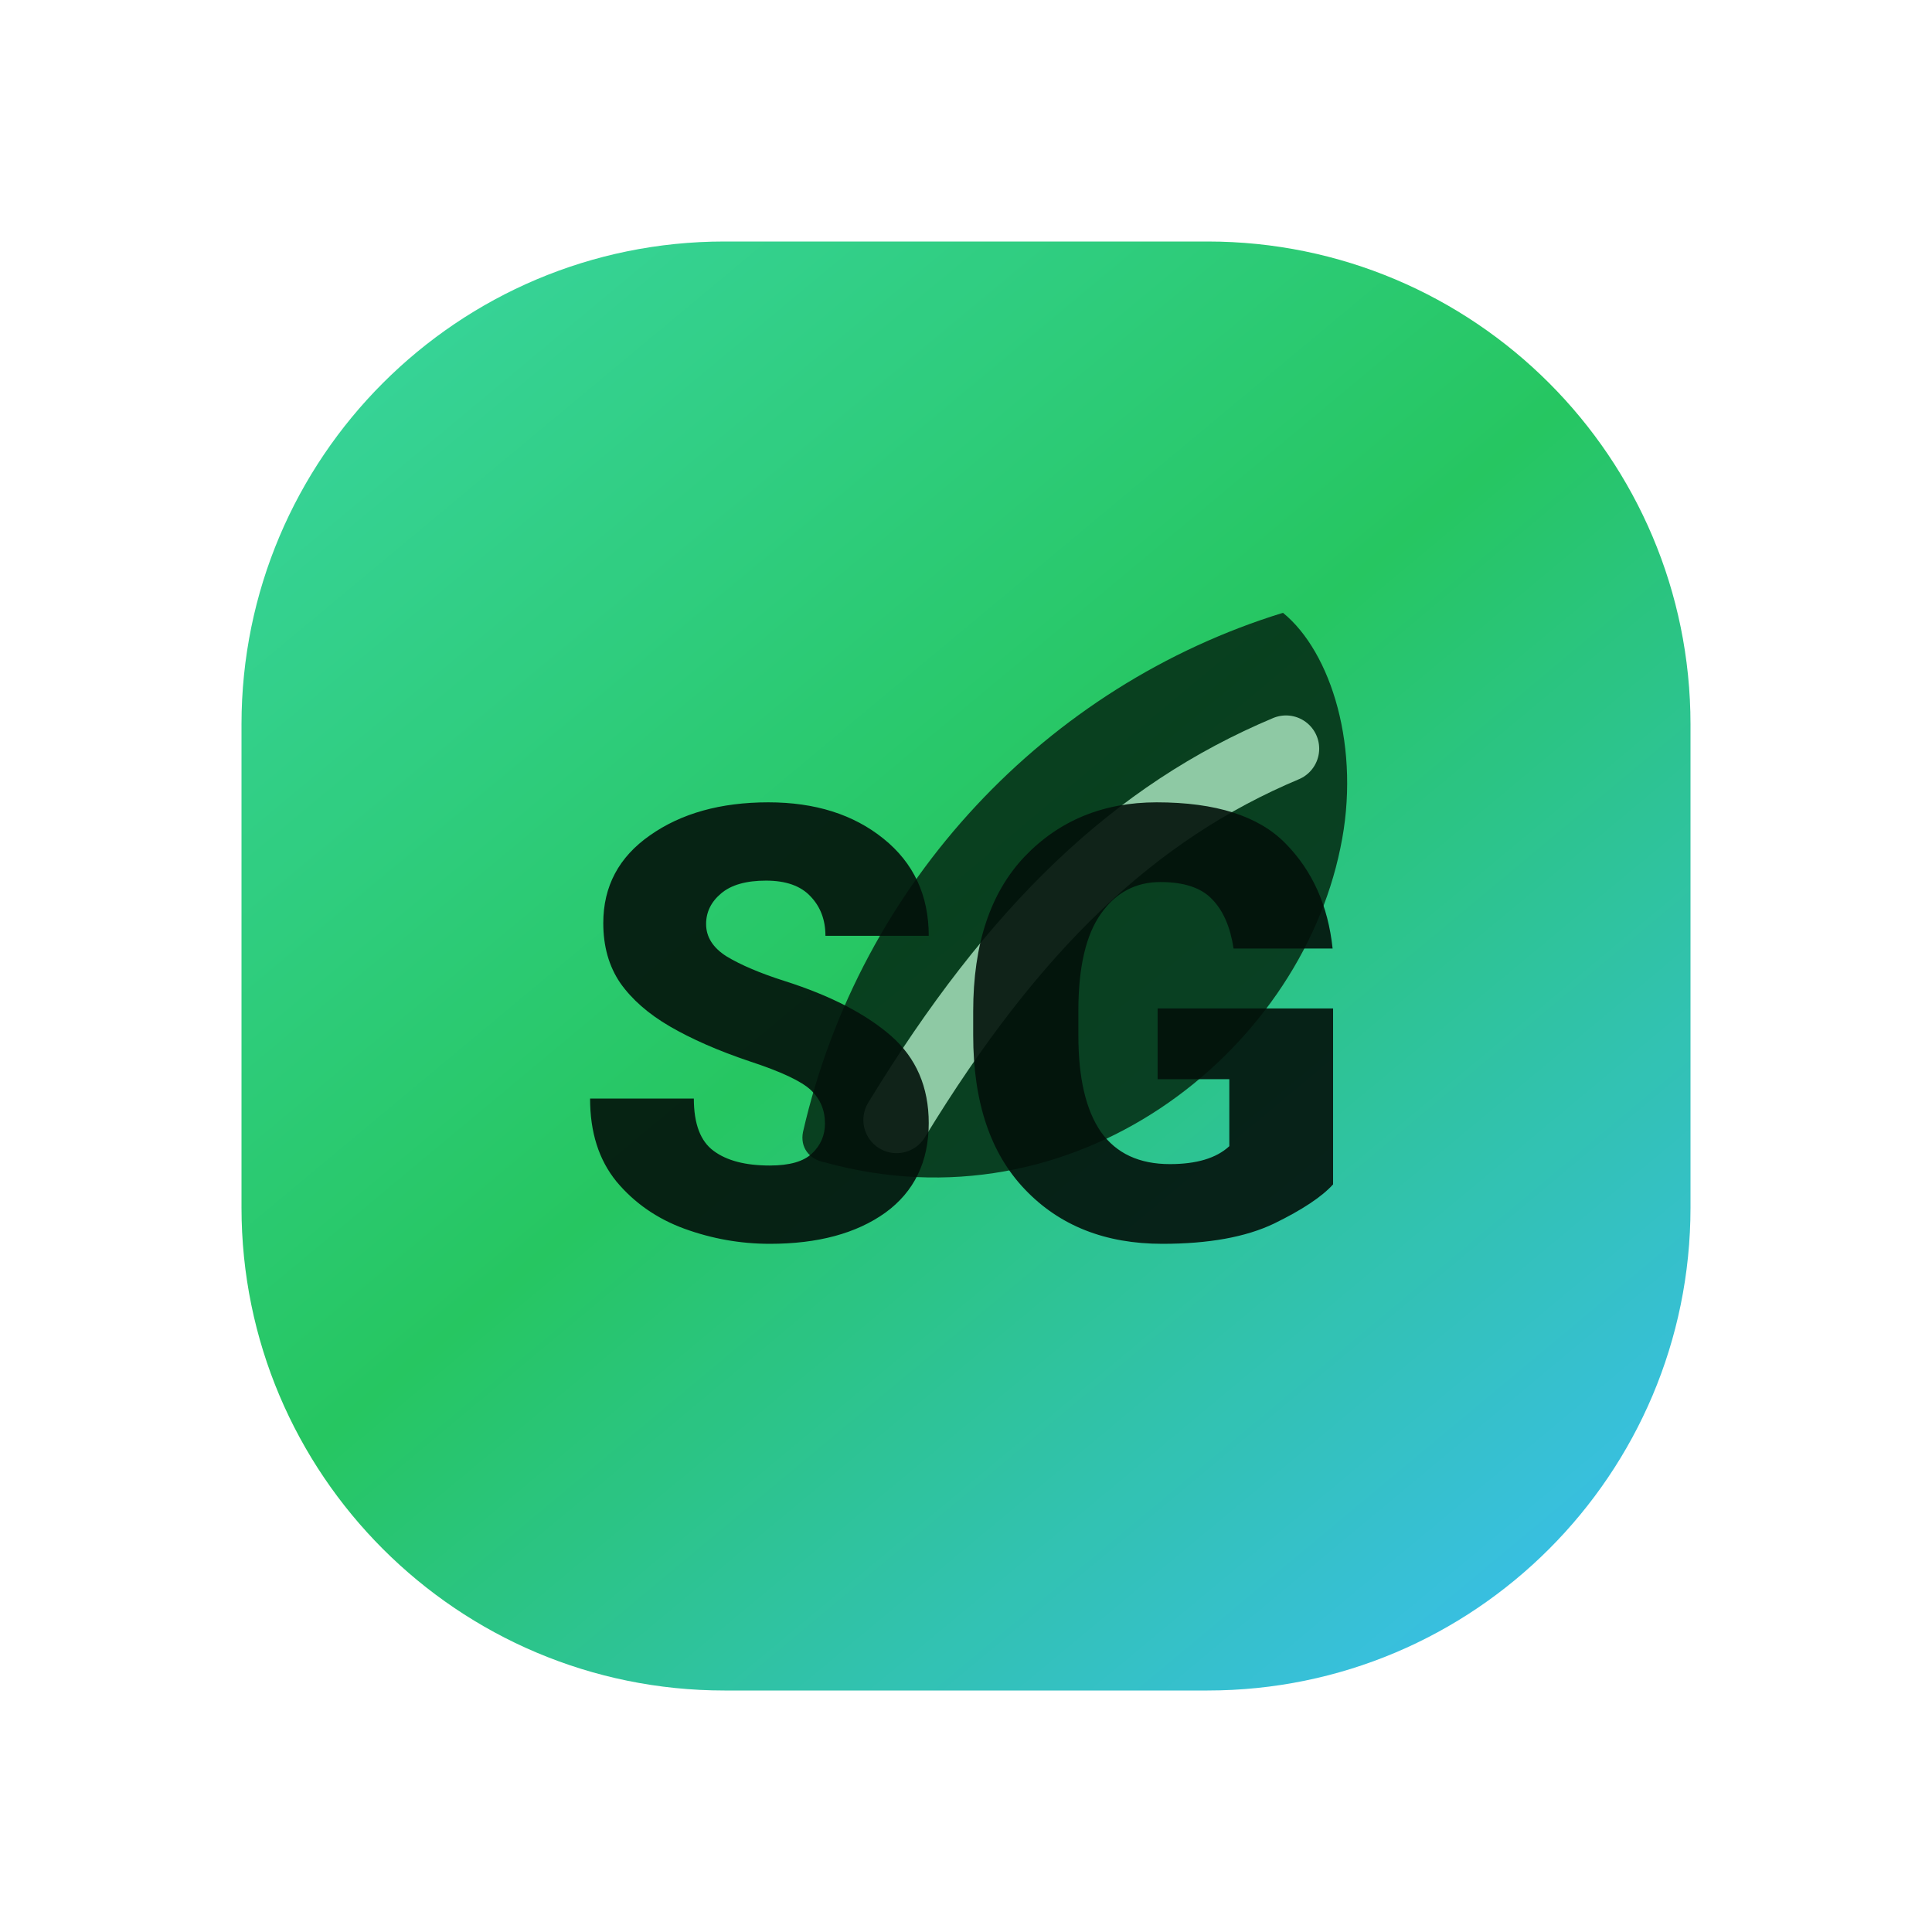
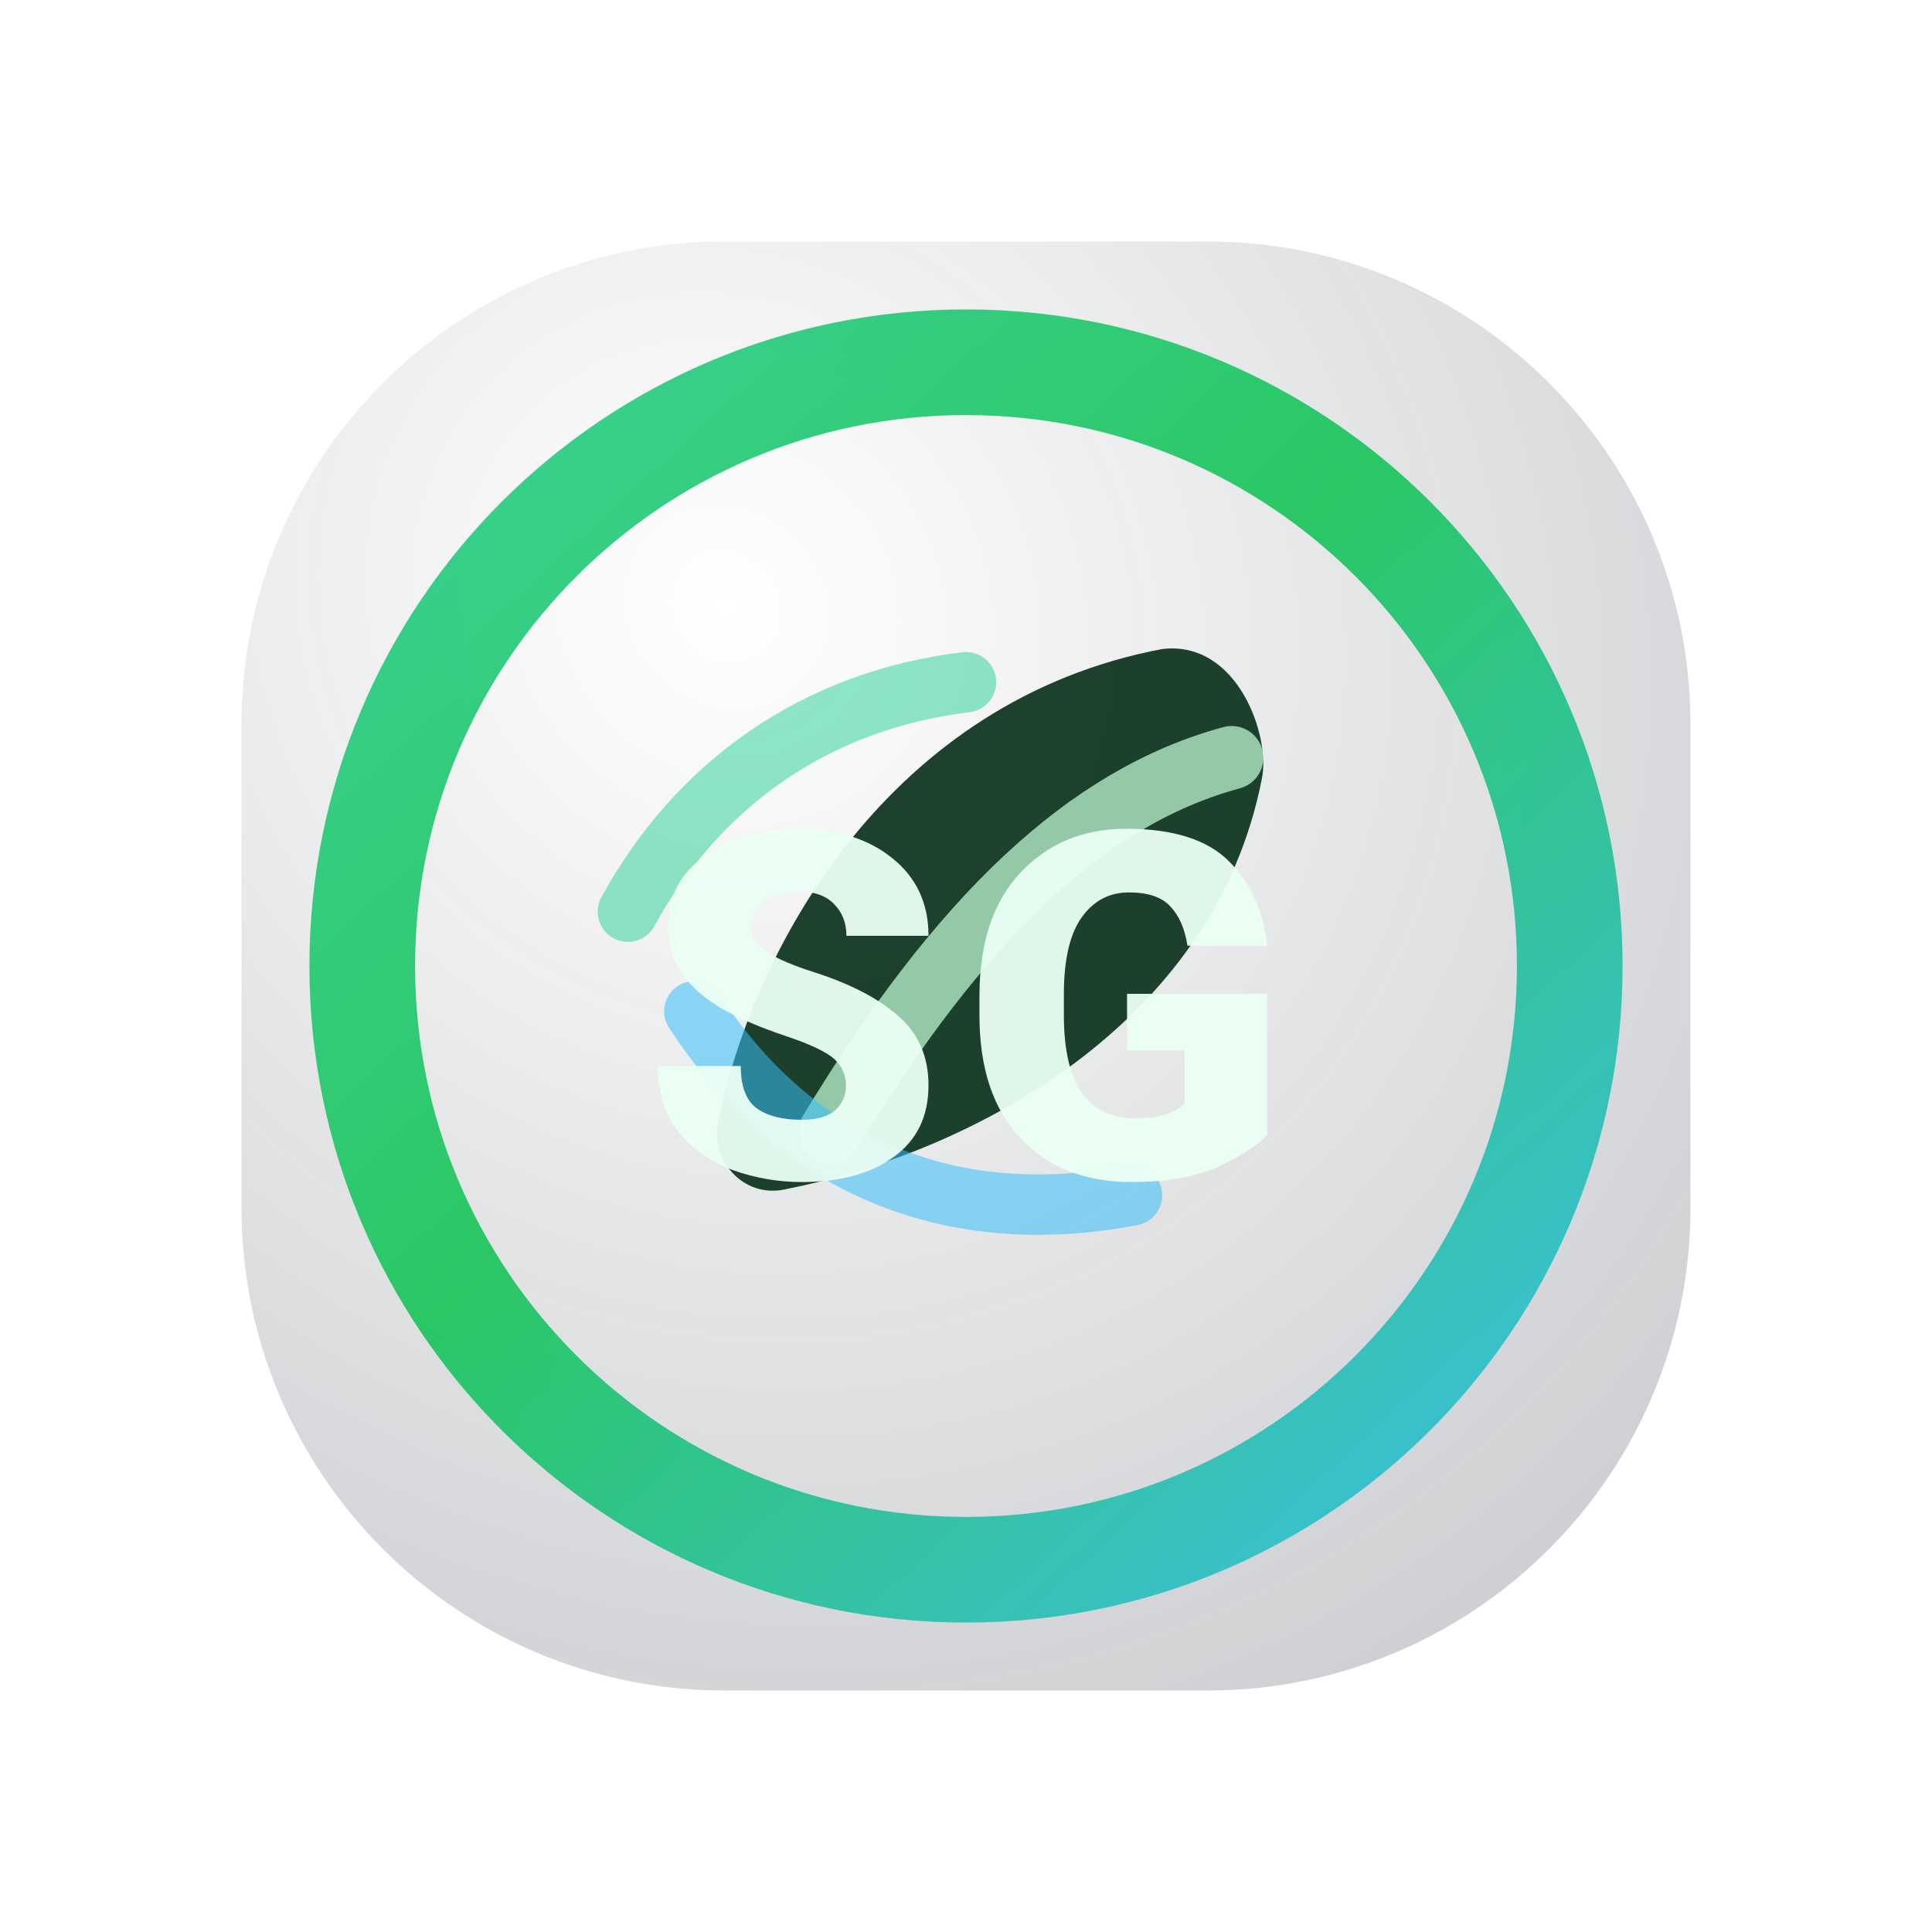
<svg xmlns="http://www.w3.org/2000/svg" viewBox="0 0 64 64" fill="none">
  <defs>
-     <linearGradient id="bg" x1="12" y1="10" x2="52" y2="58" gradientUnits="userSpaceOnUse">
+     <linearGradient id="ring" x1="10" y1="8" x2="54" y2="56" gradientUnits="userSpaceOnUse">
      <stop stop-color="#34d399" offset="0" />
      <stop stop-color="#22c55e" offset="0.45" />
      <stop stop-color="#38bdf8" offset="1" />
    </linearGradient>
+     <radialGradient id="core" cx="0" cy="0" r="1" gradientUnits="userSpaceOnUse" gradientTransform="translate(24 20) rotate(45) scale(52 48)">
+       <stop stop-color="#0f172a" stop-opacity="0.0" />
+       <stop offset="1" stop-color="#0b1220" stop-opacity="0.25" />
+     </radialGradient>
  </defs>
-   <rect x="8" y="8" width="48" height="48" rx="16" fill="url(#bg)" opacity="0.98" />
-   <path d="M42.5 20.3C34.7 22.7 28.5 29.2 26.6 37.5C26.5 38 26.8 38.4 27.3 38.5C35.6 40.8 43 34.9 44.4 28.1C45.1 24.8 44.1 21.6 42.5 20.3Z" fill="#052e16" opacity="0.88" />
-   <path d="M29.7 37.1C33.6 30.7 37.6 26.9 42.6 24.8" stroke="#bbf7d0" stroke-opacity="0.75" stroke-width="2.2" stroke-linecap="round" />
-   <text x="32" y="41" text-anchor="middle" font-family="ui-sans-serif, system-ui, -apple-system, Segoe UI, Roboto, Arial" font-size="20" font-weight="800" fill="#02110a" opacity="0.9">
+   <rect x="8" y="8" width="48" height="48" rx="16" fill="url(#core)" />
+   <circle cx="32" cy="32" r="20" stroke="url(#ring)" stroke-width="3.5" opacity="0.95" />
+   <path d="M38.5 21.5C29.5 23.2 25 31.3 23.8 37.1C23.5 38.4 24.6 39.7 26 39.4C32.1 38.2 40.2 34 41.8 25.8C42.1 24.4 41 21.2 38.5 21.5Z" fill="#052e16" opacity="0.9" />
+   <path d="M27.5 37.5C31.8 30.4 36 26.4 40.8 25.1" stroke="#bbf7d0" stroke-width="2.1" stroke-linecap="round" opacity="0.75" />
+   <path d="M23 33.5C26.2 38.4 31.2 40.8 37.5 39.6" stroke="#38bdf8" stroke-opacity="0.55" stroke-width="2" stroke-linecap="round" />
+   <path d="M20.8 30.2C23.1 26 27 23.2 32 22.6" stroke="#34d399" stroke-opacity="0.55" stroke-width="2" stroke-linecap="round" />
+   <text x="32" y="39" text-anchor="middle" font-family="ui-sans-serif, system-ui, -apple-system, Segoe UI, Roboto, Arial" font-size="16" font-weight="900" fill="#eafff5" opacity="0.95" letter-spacing="0.5">
    SG
  </text>
</svg>
